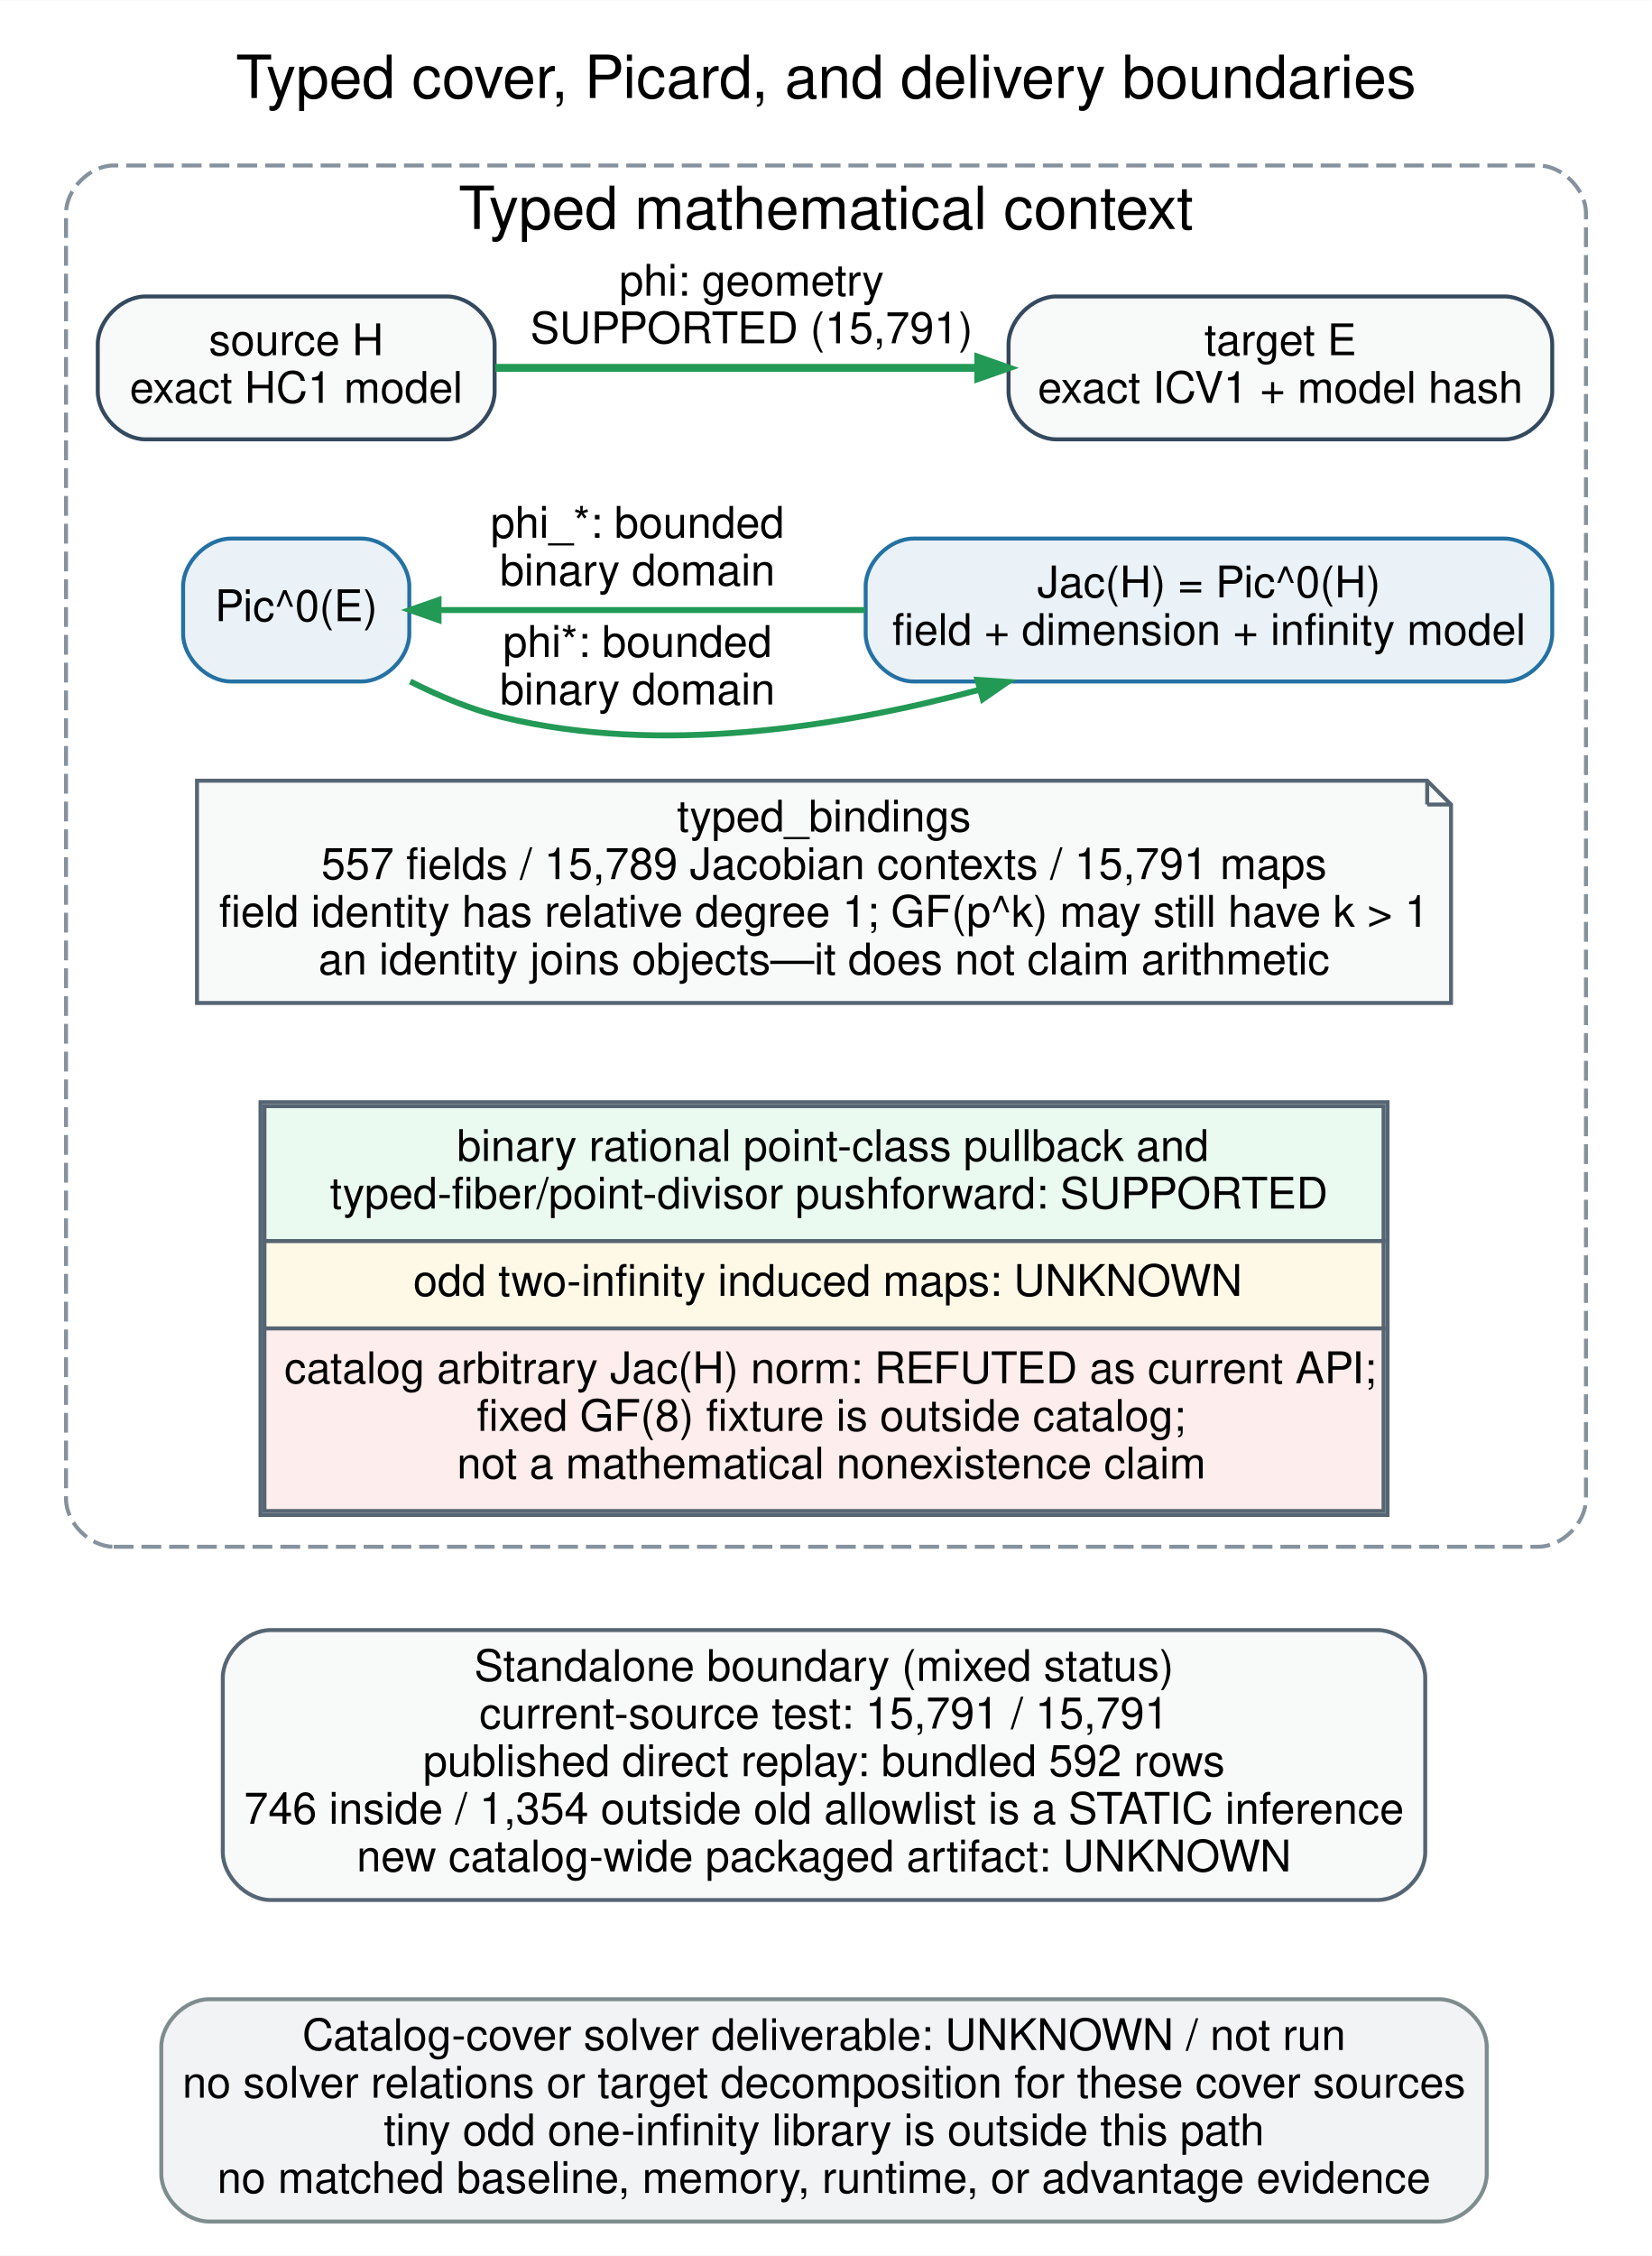
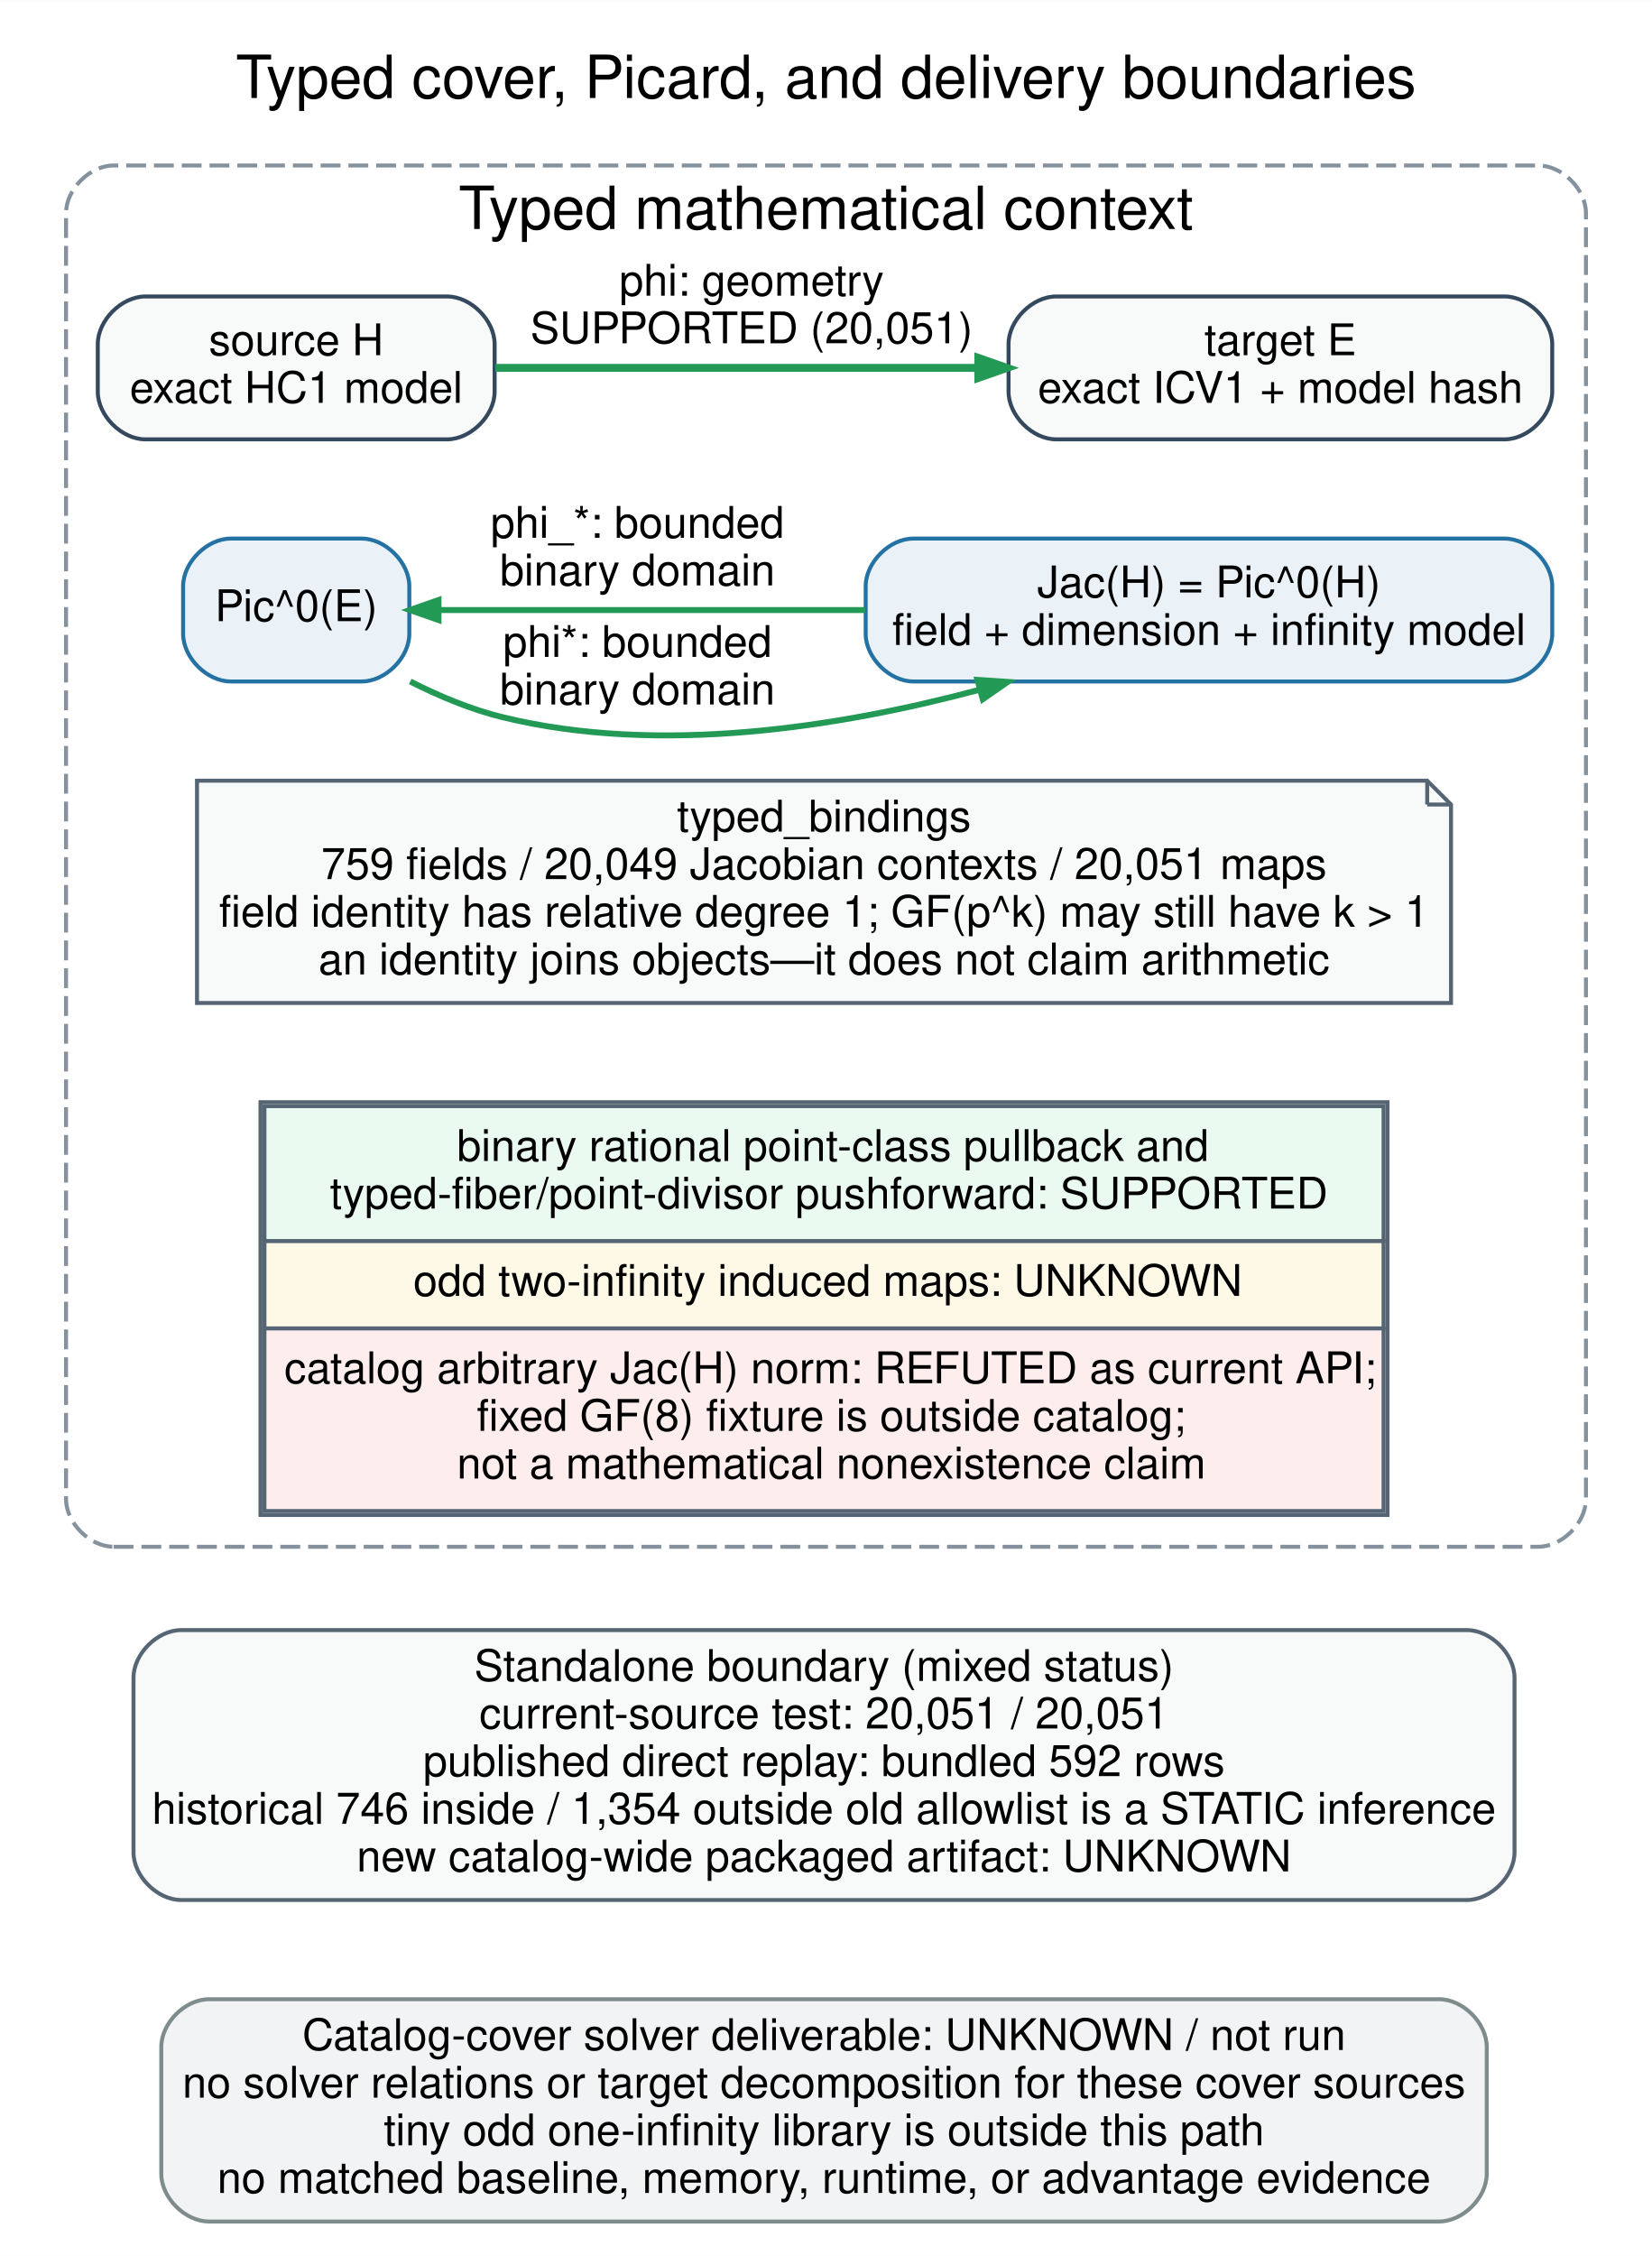
<svg xmlns="http://www.w3.org/2000/svg" width="416pt" height="568pt" viewBox="0.00 0.00 416.28 568.28">
  <g id="graph0" class="graph" transform="scale(1 1) rotate(0) translate(8.64 559.64)">
    <polygon fill="white" stroke="transparent" points="-8.64,8.64 -8.64,-559.64 407.64,-559.64 407.64,8.64 -8.64,8.64" />
    <text text-anchor="middle" x="199.5" y="-535" font-family="Helvetica" font-size="15.00">Typed cover, Picard, and delivery boundaries</text>
    <g id="clust1" class="cluster">
      <path fill="white" stroke="#85929e" stroke-dasharray="5,2" d="M20,-170C20,-170 379,-170 379,-170 385,-170 391,-176 391,-182 391,-182 391,-506 391,-506 391,-512 385,-518 379,-518 379,-518 20,-518 20,-518 14,-518 8,-512 8,-506 8,-506 8,-182 8,-182 8,-176 14,-170 20,-170" />
      <text text-anchor="middle" x="199.5" y="-502" font-family="Helvetica" font-size="15.00">Typed mathematical context</text>
    </g>
    <g id="node1" class="node">
      <path fill="#f8f9f9" stroke="#34495e" d="M104,-485C104,-485 28,-485 28,-485 22,-485 16,-479 16,-473 16,-473 16,-461 16,-461 16,-455 22,-449 28,-449 28,-449 104,-449 104,-449 110,-449 116,-455 116,-461 116,-461 116,-473 116,-473 116,-479 110,-485 104,-485" />
      <text text-anchor="middle" x="66" y="-470.2" font-family="Helvetica" font-size="11.00">source H</text>
      <text text-anchor="middle" x="66" y="-458.2" font-family="Helvetica" font-size="11.00">exact HC1 model</text>
    </g>
    <g id="node2" class="node">
      <path fill="#f8f9f9" stroke="#34495e" d="M370.5,-485C370.5,-485 257.5,-485 257.5,-485 251.5,-485 245.5,-479 245.5,-473 245.5,-473 245.5,-461 245.5,-461 245.5,-455 251.5,-449 257.5,-449 257.5,-449 370.5,-449 370.5,-449 376.5,-449 382.5,-455 382.5,-461 382.5,-461 382.5,-473 382.5,-473 382.5,-479 376.5,-485 370.5,-485" />
      <text text-anchor="middle" x="314" y="-470.2" font-family="Helvetica" font-size="11.00">target E</text>
      <text text-anchor="middle" x="314" y="-458.2" font-family="Helvetica" font-size="11.00">exact ICV1 + model hash</text>
    </g>
    <g id="edge1" class="edge">
      <path fill="none" stroke="#229954" stroke-width="2" d="M116.19,-467C151.1,-467 198.28,-467 237.81,-467" />
      <polygon fill="#229954" stroke="#229954" stroke-width="2" points="237.89,-469.52 245.09,-467 237.89,-464.48 237.89,-469.52" />
      <text text-anchor="middle" x="180.75" y="-485.2" font-family="Helvetica" font-size="11.00">phi: geometry</text>
-       <text text-anchor="middle" x="180.75" y="-473.2" font-family="Helvetica" font-size="11.00">SUPPORTED (15,791)</text>
+       <text text-anchor="middle" x="180.75" y="-473.2" font-family="Helvetica" font-size="11.00">SUPPORTED (20,051)</text>
    </g>
    <g id="node3" class="node">
      <path fill="#eaf2f8" stroke="#2471a3" d="M82.5,-424C82.5,-424 49.5,-424 49.5,-424 43.5,-424 37.5,-418 37.5,-412 37.5,-412 37.5,-400 37.5,-400 37.5,-394 43.5,-388 49.5,-388 49.5,-388 82.5,-388 82.5,-388 88.5,-388 94.5,-394 94.5,-400 94.5,-400 94.5,-412 94.5,-412 94.5,-418 88.5,-424 82.5,-424" />
      <text text-anchor="middle" x="66" y="-403.2" font-family="Helvetica" font-size="11.00">Pic^0(E)</text>
    </g>
    <g id="node4" class="node">
      <path fill="#eaf2f8" stroke="#2471a3" d="M370.5,-424C370.5,-424 221.5,-424 221.5,-424 215.5,-424 209.5,-418 209.5,-412 209.5,-412 209.5,-400 209.5,-400 209.5,-394 215.5,-388 221.5,-388 221.5,-388 370.5,-388 370.5,-388 376.5,-388 382.5,-394 382.5,-400 382.5,-400 382.5,-412 382.5,-412 382.5,-418 376.5,-424 370.5,-424" />
      <text text-anchor="middle" x="296" y="-409.2" font-family="Helvetica" font-size="11.00">Jac(H) = Pic^0(H)</text>
      <text text-anchor="middle" x="296" y="-397.2" font-family="Helvetica" font-size="11.00">field + dimension + infinity model</text>
    </g>
    <g id="edge2" class="edge">
      <path fill="none" stroke="#229954" stroke-width="1.5" d="M94.73,-388C102.05,-384.29 110.09,-380.93 118,-379 157.55,-369.35 202.92,-376.5 237.96,-385.86" />
      <polygon fill="#229954" stroke="#229954" stroke-width="1.5" points="237.67,-388.4 245.28,-387.89 239.01,-383.54 237.67,-388.4" />
      <text text-anchor="middle" x="152" y="-394.2" font-family="Helvetica" font-size="11.00">phi*: bounded</text>
      <text text-anchor="middle" x="152" y="-382.2" font-family="Helvetica" font-size="11.00">binary domain</text>
    </g>
    <g id="node5" class="node">
      <polygon fill="#f8f9f9" stroke="#566573" points="351,-363 41,-363 41,-307 357,-307 357,-357 351,-363" />
      <polyline fill="none" stroke="#566573" points="351,-363 351,-357 " />
      <polyline fill="none" stroke="#566573" points="357,-357 351,-357 " />
      <text text-anchor="middle" x="199" y="-350.2" font-family="Helvetica" font-size="11.00">typed_bindings</text>
-       <text text-anchor="middle" x="199" y="-338.2" font-family="Helvetica" font-size="11.00">557 fields / 15,789 Jacobian contexts / 15,791 maps</text>
+       <text text-anchor="middle" x="199" y="-338.2" font-family="Helvetica" font-size="11.00">759 fields / 20,049 Jacobian contexts / 20,051 maps</text>
      <text text-anchor="middle" x="199" y="-326.2" font-family="Helvetica" font-size="11.00">field identity has relative degree 1; GF(p^k) may still have k &gt; 1</text>
      <text text-anchor="middle" x="199" y="-314.2" font-family="Helvetica" font-size="11.00">an identity joins objects—it does not claim arithmetic</text>
    </g>
    <g id="edge3" class="edge">
      <path fill="none" stroke="#229954" stroke-width="1.5" d="M209.36,-406C172.17,-406 130.76,-406 102.05,-406" />
      <polygon fill="#229954" stroke="#229954" stroke-width="1.5" points="101.86,-403.48 94.66,-406 101.86,-408.52 101.86,-403.48" />
      <text text-anchor="middle" x="152" y="-424.2" font-family="Helvetica" font-size="11.00">phi_*: bounded</text>
      <text text-anchor="middle" x="152" y="-412.2" font-family="Helvetica" font-size="11.00">binary domain</text>
    </g>
    <g id="node6" class="node">
      <path fill="white" stroke="transparent" d="M329,-282C329,-282 69,-282 69,-282 63,-282 57,-276 57,-270 57,-270 57,-190 57,-190 57,-184 63,-178 69,-178 69,-178 329,-178 329,-178 335,-178 341,-184 341,-190 341,-190 341,-270 341,-270 341,-276 335,-282 329,-282" />
      <polygon fill="#eafaf1" stroke="transparent" points="58,-247 58,-281 340,-281 340,-247 58,-247" />
      <polygon fill="none" stroke="#566573" points="58,-247 58,-281 340,-281 340,-247 58,-247" />
      <text text-anchor="start" x="106.5" y="-267.2" font-family="Helvetica" font-size="11.00">binary rational point-class pullback and</text>
      <text text-anchor="start" x="74.5" y="-255.2" font-family="Helvetica" font-size="11.00">typed-fiber/point-divisor pushforward: SUPPORTED</text>
      <polygon fill="#fef9e7" stroke="transparent" points="58,-225 58,-247 340,-247 340,-225 58,-225" />
      <polygon fill="none" stroke="#566573" points="58,-225 58,-247 340,-247 340,-225 58,-225" />
      <text text-anchor="start" x="95.5" y="-233.2" font-family="Helvetica" font-size="11.00">odd two-infinity induced maps: UNKNOWN</text>
      <polygon fill="#fdedec" stroke="transparent" points="58,-179 58,-225 340,-225 340,-179 58,-179" />
      <polygon fill="none" stroke="#566573" points="58,-179 58,-225 340,-225 340,-179 58,-179" />
      <text text-anchor="start" x="63" y="-211.2" font-family="Helvetica" font-size="11.00">catalog arbitrary Jac(H) norm: REFUTED as current API;</text>
      <text text-anchor="start" x="111.5" y="-199.2" font-family="Helvetica" font-size="11.00">fixed GF(8) fixture is outside catalog;</text>
      <text text-anchor="start" x="106.5" y="-187.2" font-family="Helvetica" font-size="11.00">not a mathematical nonexistence claim</text>
      <polygon fill="none" stroke="#566573" points="57,-178 57,-282 341,-282 341,-178 57,-178" />
    </g>
    <g id="node7" class="node">
-       <path fill="#f8f9f9" stroke="#566573" d="M338.5,-149C338.5,-149 59.5,-149 59.5,-149 53.5,-149 47.5,-143 47.5,-137 47.5,-137 47.5,-93 47.5,-93 47.5,-87 53.5,-81 59.5,-81 59.5,-81 338.5,-81 338.5,-81 344.5,-81 350.5,-87 350.5,-93 350.5,-93 350.5,-137 350.5,-137 350.5,-143 344.5,-149 338.5,-149" />
+       <path fill="#f8f9f9" stroke="#566573" d="M361,-149C361,-149 37,-149 37,-149 31,-149 25,-143 25,-137 25,-137 25,-93 25,-93 25,-87 31,-81 37,-81 37,-81 361,-81 361,-81 367,-81 373,-87 373,-93 373,-93 373,-137 373,-137 373,-143 367,-149 361,-149" />
      <text text-anchor="middle" x="199" y="-136.2" font-family="Helvetica" font-size="11.00">Standalone boundary (mixed status)</text>
-       <text text-anchor="middle" x="199" y="-124.2" font-family="Helvetica" font-size="11.00">current-source test: 15,791 / 15,791</text>
+       <text text-anchor="middle" x="199" y="-124.2" font-family="Helvetica" font-size="11.00">current-source test: 20,051 / 20,051</text>
      <text text-anchor="middle" x="199" y="-112.2" font-family="Helvetica" font-size="11.00">published direct replay: bundled 592 rows</text>
-       <text text-anchor="middle" x="199" y="-100.2" font-family="Helvetica" font-size="11.00">746 inside / 1,354 outside old allowlist is a STATIC inference</text>
+       <text text-anchor="middle" x="199" y="-100.2" font-family="Helvetica" font-size="11.00">historical 746 inside / 1,354 outside old allowlist is a STATIC inference</text>
      <text text-anchor="middle" x="199" y="-88.2" font-family="Helvetica" font-size="11.00">new catalog-wide packaged artifact: UNKNOWN</text>
    </g>
    <g id="node8" class="node">
      <path fill="#f2f3f4" stroke="#7f8c8d" d="M354,-56C354,-56 44,-56 44,-56 38,-56 32,-50 32,-44 32,-44 32,-12 32,-12 32,-6 38,0 44,0 44,0 354,0 354,0 360,0 366,-6 366,-12 366,-12 366,-44 366,-44 366,-50 360,-56 354,-56" />
      <text text-anchor="middle" x="199" y="-43.2" font-family="Helvetica" font-size="11.00">Catalog-cover solver deliverable: UNKNOWN / not run</text>
      <text text-anchor="middle" x="199" y="-31.2" font-family="Helvetica" font-size="11.00">no solver relations or target decomposition for these cover sources</text>
      <text text-anchor="middle" x="199" y="-19.2" font-family="Helvetica" font-size="11.00">tiny odd one-infinity library is outside this path</text>
      <text text-anchor="middle" x="199" y="-7.2" font-family="Helvetica" font-size="11.00">no matched baseline, memory, runtime, or advantage evidence</text>
    </g>
  </g>
</svg>
